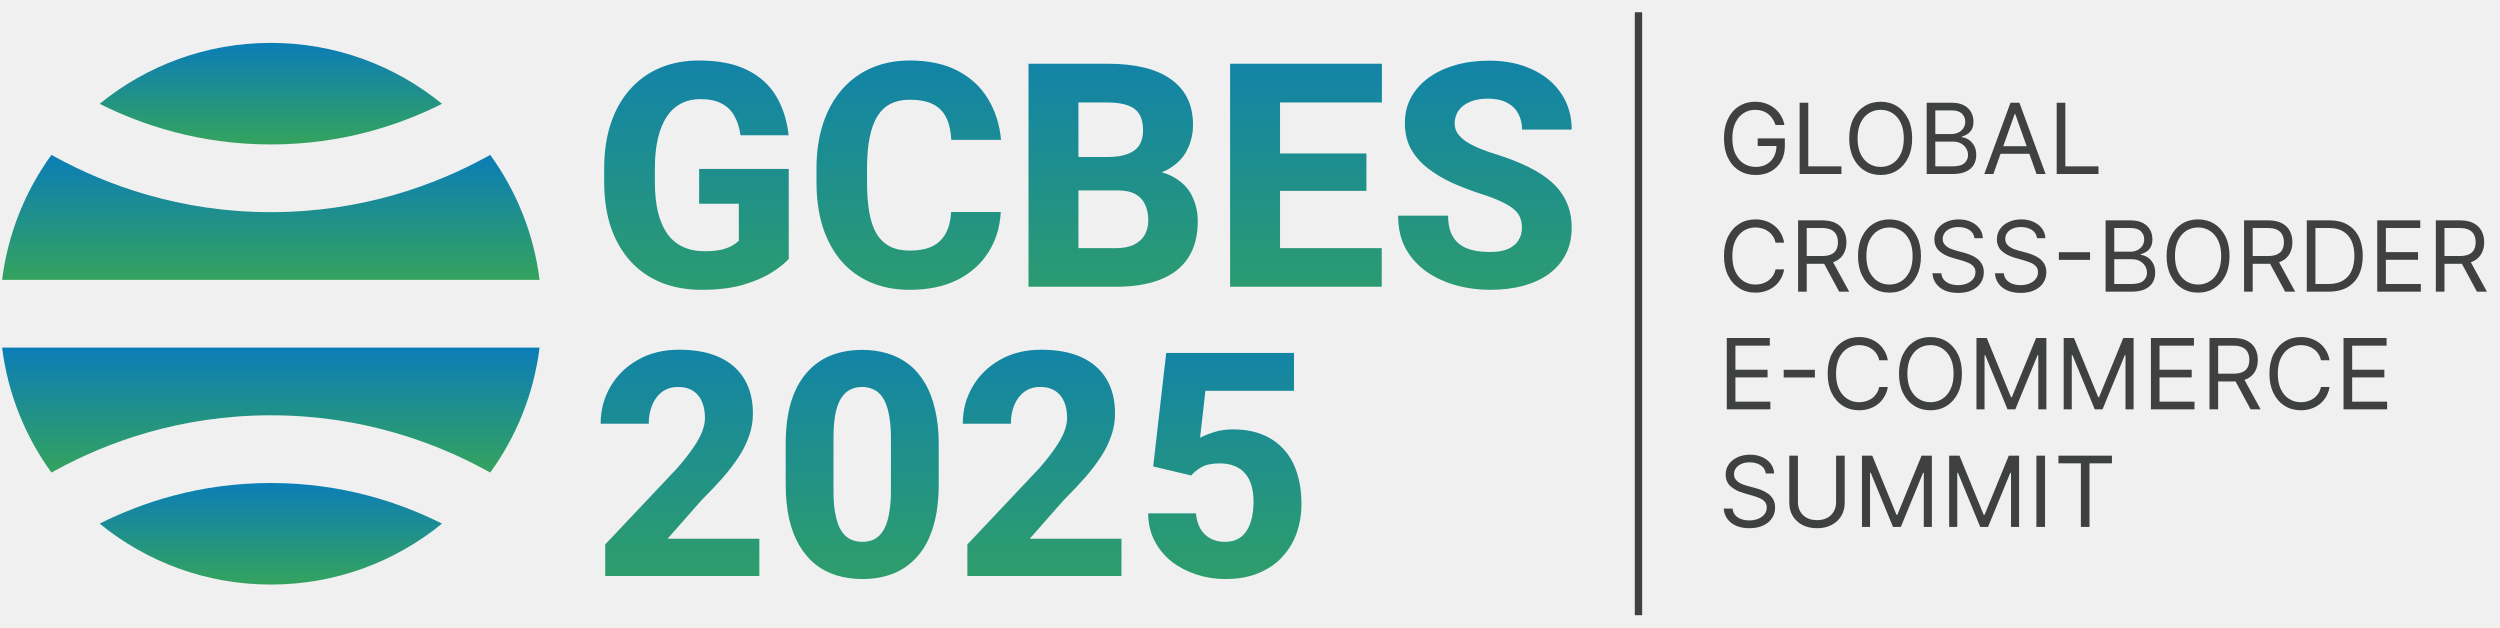
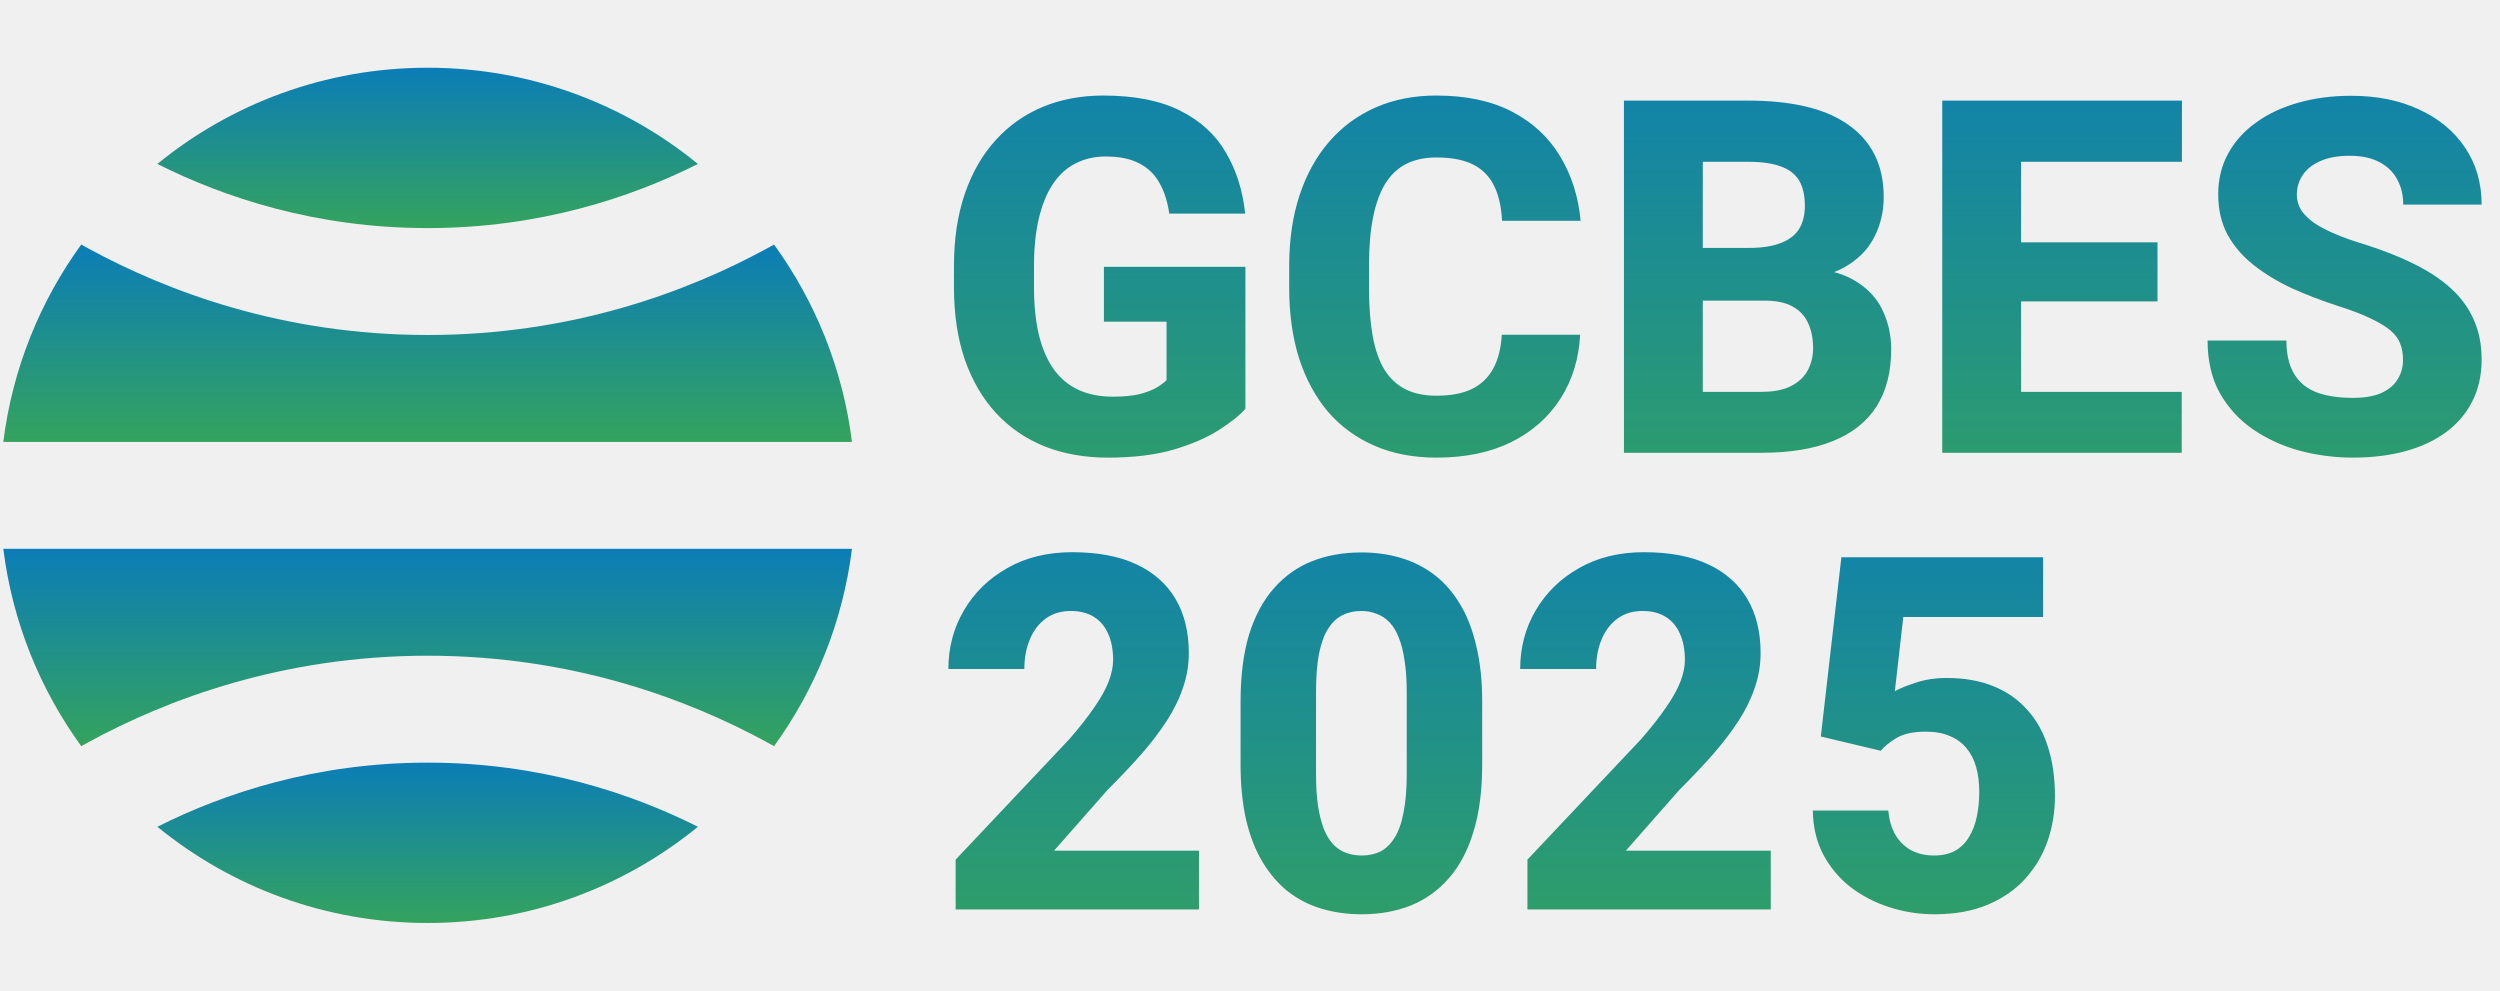
- <svg xmlns="http://www.w3.org/2000/svg" width="1020" height="256" viewBox="0 0 1020 256" fill="none">
-   <g clip-path="url(#clip0_5_45)">
-     <path d="M20.99 63.192C10.337 77.88 3.211 95.293 0.855 114.188H220.145C217.789 95.293 210.663 77.88 200.009 63.192C199.435 63.514 198.852 63.835 198.262 64.157C177.745 75.348 147.856 86.562 110.5 86.562C73.144 86.562 43.254 75.348 22.737 64.157C22.147 63.836 21.565 63.514 20.99 63.192Z" fill="url(#paint0_linear_5_45)" style="" />
-     <path d="M180.339 42.364C163.145 51.002 139.472 58.938 110.5 58.938C81.528 58.938 57.855 51.002 40.661 42.364C59.696 26.822 84.009 17.5 110.5 17.5C136.991 17.5 161.304 26.822 180.339 42.364Z" fill="url(#paint1_linear_5_45)" style="" />
-     <path d="M0.855 141.812C3.211 160.707 10.337 178.12 20.991 192.808C21.565 192.486 22.148 192.165 22.737 191.843C43.254 180.652 73.144 169.438 110.5 169.438C147.856 169.438 177.746 180.652 198.262 191.843C198.853 192.165 199.435 192.486 200.009 192.808C210.663 178.12 217.789 160.707 220.145 141.812H0.855Z" fill="url(#paint2_linear_5_45)" style="" />
-     <path d="M110.5 238.5C84.009 238.5 59.696 229.178 40.661 213.636C57.855 204.998 81.528 197.062 110.5 197.062C139.472 197.062 163.145 204.998 180.339 213.636C161.304 229.178 136.991 238.5 110.5 238.5Z" fill="url(#paint3_linear_5_45)" style="" />
+ <svg xmlns="http://www.w3.org/2000/svg" width="646" height="256" viewBox="0 0 646 256" fill="none">
+   <g clip-path="url(#clip0_35_2)">
+     <path d="M20.99 63.192C10.337 77.88 3.211 95.293 0.855 114.188H220.145C217.789 95.293 210.663 77.88 200.009 63.192C199.435 63.514 198.852 63.835 198.262 64.157C177.745 75.348 147.856 86.562 110.5 86.562C73.144 86.562 43.254 75.348 22.737 64.157C22.147 63.836 21.565 63.514 20.99 63.192Z" fill="url(#paint0_linear_35_2)" style="" />
+     <path d="M180.339 42.364C163.145 51.002 139.472 58.938 110.5 58.938C81.528 58.938 57.855 51.002 40.661 42.364C59.696 26.822 84.009 17.5 110.5 17.5C136.991 17.5 161.304 26.822 180.339 42.364Z" fill="url(#paint1_linear_35_2)" style="" />
+     <path d="M0.855 141.812C3.211 160.707 10.337 178.12 20.991 192.808C21.565 192.486 22.148 192.165 22.737 191.843C43.254 180.652 73.144 169.438 110.5 169.438C147.856 169.438 177.746 180.652 198.262 191.843C198.853 192.165 199.435 192.486 200.009 192.808C210.663 178.12 217.789 160.707 220.145 141.812H0.855Z" fill="url(#paint2_linear_35_2)" style="" />
+     <path d="M110.5 238.5C84.009 238.5 59.696 229.178 40.661 213.636C57.855 204.998 81.528 197.062 110.5 197.062C139.472 197.062 163.145 204.998 180.339 213.636C161.304 229.178 136.991 238.5 110.5 238.5Z" fill="url(#paint3_linear_35_2)" style="" />
  </g>
-   <path d="M321.812 68.938V105.625C320.312 107.333 318.021 109.167 314.938 111.125C311.896 113.083 308 114.771 303.25 116.188C298.5 117.562 292.833 118.25 286.25 118.25C280.292 118.25 274.875 117.292 270 115.375C265.125 113.417 260.938 110.562 257.438 106.812C253.938 103.021 251.229 98.396 249.312 92.938C247.438 87.479 246.5 81.229 246.5 74.188V68.812C246.5 61.771 247.438 55.521 249.312 50.062C251.188 44.604 253.833 40 257.25 36.25C260.667 32.458 264.729 29.583 269.438 27.625C274.146 25.667 279.354 24.688 285.062 24.688C293.188 24.688 299.833 26 305 28.625C310.167 31.208 314.083 34.792 316.75 39.375C319.458 43.958 321.125 49.229 321.75 55.188H302.125C301.708 52.146 300.875 49.521 299.625 47.312C298.417 45.104 296.688 43.417 294.438 42.25C292.188 41.042 289.271 40.438 285.688 40.438C282.812 40.438 280.208 41.042 277.875 42.25C275.583 43.417 273.646 45.188 272.062 47.562C270.479 49.938 269.271 52.896 268.438 56.438C267.604 59.938 267.188 64.021 267.188 68.688V74.188C267.188 78.854 267.604 82.958 268.438 86.5C269.312 90.042 270.583 93 272.25 95.375C273.917 97.708 276.021 99.479 278.562 100.688C281.146 101.896 284.146 102.5 287.562 102.5C290.229 102.5 292.479 102.292 294.312 101.875C296.146 101.417 297.646 100.854 298.812 100.188C299.979 99.479 300.854 98.833 301.438 98.25V83.125H285.25V68.938H321.812ZM388.062 86.5H408.312C407.979 92.75 406.271 98.271 403.188 103.062C400.146 107.812 395.917 111.542 390.5 114.25C385.083 116.917 378.646 118.25 371.188 118.25C365.229 118.25 359.896 117.229 355.188 115.188C350.479 113.146 346.479 110.229 343.188 106.438C339.938 102.604 337.438 98 335.688 92.625C333.979 87.208 333.125 81.104 333.125 74.312V68.75C333.125 61.958 334.021 55.854 335.812 50.438C337.604 45.021 340.167 40.396 343.5 36.562C346.833 32.729 350.833 29.792 355.5 27.75C360.167 25.708 365.375 24.688 371.125 24.688C378.875 24.688 385.417 26.083 390.75 28.875C396.083 31.667 400.208 35.5 403.125 40.375C406.083 45.25 407.854 50.812 408.438 57.062H388.125C387.958 53.521 387.292 50.542 386.125 48.125C384.958 45.667 383.167 43.812 380.75 42.562C378.333 41.312 375.125 40.688 371.125 40.688C368.208 40.688 365.646 41.229 363.438 42.312C361.271 43.396 359.458 45.083 358 47.375C356.583 49.667 355.521 52.583 354.812 56.125C354.104 59.625 353.75 63.792 353.75 68.625V74.312C353.75 79.104 354.062 83.25 354.688 86.75C355.312 90.25 356.312 93.146 357.688 95.438C359.104 97.729 360.917 99.438 363.125 100.562C365.333 101.688 368.021 102.25 371.188 102.25C374.812 102.25 377.833 101.688 380.25 100.562C382.667 99.396 384.521 97.646 385.812 95.312C387.104 92.979 387.854 90.042 388.062 86.5ZM456 77.688H432.625L432.5 64.062H451.812C455.229 64.062 458 63.646 460.125 62.812C462.292 61.979 463.875 60.771 464.875 59.188C465.875 57.562 466.375 55.562 466.375 53.188C466.375 50.479 465.875 48.292 464.875 46.625C463.875 44.958 462.292 43.75 460.125 43C458 42.208 455.25 41.812 451.875 41.812H440V117H419.625V26H451.875C457.333 26 462.208 26.5 466.5 27.5C470.792 28.5 474.438 30.042 477.438 32.125C480.479 34.208 482.792 36.812 484.375 39.938C485.958 43.062 486.75 46.75 486.75 51C486.75 54.708 485.917 58.167 484.25 61.375C482.625 64.583 480 67.188 476.375 69.188C472.75 71.188 467.896 72.271 461.812 72.438L456 77.688ZM455.188 117H427.438L434.812 101.25H455.188C458.312 101.25 460.854 100.75 462.812 99.75C464.771 98.75 466.208 97.396 467.125 95.688C468.042 93.979 468.5 92.062 468.5 89.938C468.5 87.438 468.062 85.271 467.188 83.438C466.354 81.604 465.021 80.188 463.188 79.188C461.396 78.188 459 77.688 456 77.688H437.75L437.875 64.062H460.188L464.938 69.438C470.729 69.312 475.354 70.25 478.812 72.25C482.312 74.208 484.833 76.792 486.375 80C487.917 83.208 488.688 86.604 488.688 90.188C488.688 96.104 487.417 101.062 484.875 105.062C482.333 109.021 478.562 112 473.562 114C468.604 116 462.479 117 455.188 117ZM563.75 101.25V117H515.312V101.25H563.75ZM522.25 26V117H501.875V26H522.25ZM557.5 62.625V77.875H515.312V62.625H557.5ZM563.812 26V41.812H515.312V26H563.812ZM620.938 93C620.938 91.458 620.708 90.083 620.25 88.875C619.792 87.625 618.958 86.479 617.75 85.438C616.542 84.396 614.833 83.354 612.625 82.312C610.417 81.229 607.521 80.125 603.938 79C599.854 77.667 595.958 76.167 592.25 74.5C588.583 72.792 585.312 70.812 582.438 68.562C579.562 66.312 577.292 63.688 575.625 60.688C574 57.688 573.188 54.188 573.188 50.188C573.188 46.312 574.042 42.812 575.75 39.688C577.458 36.562 579.854 33.896 582.938 31.688C586.021 29.438 589.646 27.729 593.812 26.562C597.979 25.354 602.562 24.75 607.562 24.75C614.229 24.75 620.083 25.938 625.125 28.312C630.208 30.646 634.167 33.938 637 38.188C639.833 42.396 641.25 47.292 641.25 52.875H621C621 50.417 620.479 48.25 619.438 46.375C618.438 44.458 616.896 42.958 614.812 41.875C612.771 40.792 610.208 40.25 607.125 40.25C604.125 40.25 601.604 40.708 599.562 41.625C597.562 42.5 596.042 43.708 595 45.25C594 46.792 593.5 48.479 593.5 50.312C593.5 51.771 593.875 53.104 594.625 54.312C595.417 55.479 596.542 56.583 598 57.625C599.5 58.625 601.333 59.583 603.5 60.5C605.667 61.417 608.146 62.292 610.938 63.125C615.812 64.667 620.125 66.375 623.875 68.25C627.667 70.125 630.854 72.25 633.438 74.625C636.021 77 637.958 79.688 639.25 82.688C640.583 85.688 641.25 89.083 641.25 92.875C641.25 96.917 640.458 100.5 638.875 103.625C637.333 106.75 635.083 109.417 632.125 111.625C629.208 113.792 625.708 115.438 621.625 116.562C617.542 117.688 612.979 118.25 607.938 118.25C603.354 118.25 598.833 117.667 594.375 116.5C589.917 115.292 585.875 113.458 582.25 111C578.667 108.542 575.792 105.417 573.625 101.625C571.5 97.792 570.438 93.25 570.438 88H590.812C590.812 90.75 591.208 93.083 592 95C592.792 96.875 593.917 98.396 595.375 99.562C596.875 100.729 598.688 101.562 600.812 102.062C602.938 102.562 605.312 102.812 607.938 102.812C610.979 102.812 613.438 102.396 615.312 101.562C617.229 100.688 618.646 99.5 619.562 98C620.479 96.5 620.938 94.833 620.938 93Z" fill="url(#paint4_linear_5_45)" style="" />
-   <path d="M309.812 219.812V235H246.938V222.125L276.312 191C279.062 187.833 281.25 185.042 282.875 182.625C284.542 180.208 285.75 178.021 286.5 176.062C287.25 174.062 287.625 172.229 287.625 170.562C287.625 167.854 287.188 165.562 286.312 163.688C285.479 161.812 284.25 160.375 282.625 159.375C281 158.375 279.021 157.875 276.688 157.875C274.188 157.875 272.042 158.521 270.25 159.812C268.458 161.104 267.083 162.896 266.125 165.188C265.167 167.438 264.688 170 264.688 172.875H245.062C245.062 167.333 246.396 162.292 249.062 157.75C251.729 153.167 255.458 149.521 260.25 146.812C265.042 144.062 270.646 142.688 277.062 142.688C283.646 142.688 289.167 143.729 293.625 145.812C298.083 147.896 301.458 150.875 303.75 154.75C306.042 158.625 307.188 163.292 307.188 168.75C307.188 171.833 306.688 174.812 305.688 177.688C304.729 180.562 303.333 183.417 301.5 186.25C299.667 189.083 297.458 191.979 294.875 194.938C292.292 197.854 289.375 200.938 286.125 204.188L272.375 219.812H309.812ZM383 181.375V197.562C383 204.229 382.25 210 380.75 214.875C379.292 219.75 377.167 223.771 374.375 226.938C371.625 230.104 368.333 232.458 364.5 234C360.708 235.5 356.5 236.25 351.875 236.25C348.167 236.25 344.708 235.771 341.5 234.812C338.292 233.854 335.396 232.375 332.812 230.375C330.271 228.333 328.083 225.792 326.25 222.75C324.417 219.708 323 216.083 322 211.875C321.042 207.667 320.562 202.896 320.562 197.562V181.375C320.562 174.625 321.292 168.833 322.75 164C324.25 159.167 326.396 155.167 329.188 152C331.979 148.833 335.271 146.5 339.062 145C342.896 143.5 347.125 142.75 351.75 142.75C355.458 142.75 358.896 143.229 362.062 144.188C365.271 145.146 368.167 146.625 370.75 148.625C373.333 150.625 375.521 153.146 377.312 156.188C379.146 159.229 380.542 162.854 381.5 167.062C382.5 171.229 383 176 383 181.375ZM363.5 200V178.812C363.5 175.688 363.312 172.979 362.938 170.688C362.604 168.354 362.104 166.375 361.438 164.75C360.812 163.125 360.021 161.812 359.062 160.812C358.104 159.812 357 159.083 355.75 158.625C354.542 158.125 353.208 157.875 351.75 157.875C349.917 157.875 348.271 158.25 346.812 159C345.354 159.75 344.125 160.938 343.125 162.562C342.125 164.146 341.354 166.292 340.812 169C340.312 171.667 340.062 174.938 340.062 178.812V200C340.062 203.125 340.229 205.854 340.562 208.188C340.938 210.521 341.438 212.521 342.062 214.188C342.729 215.812 343.542 217.146 344.5 218.188C345.458 219.188 346.562 219.917 347.812 220.375C349.062 220.833 350.417 221.062 351.875 221.062C353.708 221.062 355.333 220.708 356.75 220C358.167 219.25 359.375 218.062 360.375 216.438C361.417 214.771 362.188 212.583 362.688 209.875C363.229 207.167 363.5 203.875 363.5 200ZM457.562 219.812V235H394.688V222.125L424.062 191C426.812 187.833 429 185.042 430.625 182.625C432.292 180.208 433.5 178.021 434.25 176.062C435 174.062 435.375 172.229 435.375 170.562C435.375 167.854 434.938 165.562 434.062 163.688C433.229 161.812 432 160.375 430.375 159.375C428.75 158.375 426.771 157.875 424.438 157.875C421.938 157.875 419.792 158.521 418 159.812C416.208 161.104 414.833 162.896 413.875 165.188C412.917 167.438 412.438 170 412.438 172.875H392.812C392.812 167.333 394.146 162.292 396.812 157.75C399.479 153.167 403.208 149.521 408 146.812C412.792 144.062 418.396 142.688 424.812 142.688C431.396 142.688 436.917 143.729 441.375 145.812C445.833 147.896 449.208 150.875 451.5 154.75C453.792 158.625 454.938 163.292 454.938 168.75C454.938 171.833 454.438 174.812 453.438 177.688C452.479 180.562 451.083 183.417 449.25 186.25C447.417 189.083 445.208 191.979 442.625 194.938C440.042 197.854 437.125 200.938 433.875 204.188L420.125 219.812H457.562ZM486 194L470.5 190.312L475.812 144H527.938V159.438H491.812L489.625 178.625C490.75 177.958 492.521 177.229 494.938 176.438C497.354 175.604 500.062 175.188 503.062 175.188C507.521 175.188 511.479 175.875 514.938 177.25C518.396 178.625 521.312 180.625 523.688 183.25C526.104 185.833 527.917 189.021 529.125 192.812C530.375 196.604 531 200.917 531 205.75C531 209.75 530.375 213.583 529.125 217.25C527.875 220.875 525.958 224.125 523.375 227C520.833 229.833 517.604 232.083 513.688 233.75C509.771 235.417 505.167 236.25 499.875 236.25C495.875 236.25 492 235.646 488.25 234.438C484.5 233.229 481.125 231.479 478.125 229.188C475.167 226.854 472.812 224.021 471.062 220.688C469.354 217.354 468.479 213.604 468.438 209.438H487.938C488.146 211.854 488.75 213.938 489.75 215.688C490.75 217.396 492.104 218.729 493.812 219.688C495.521 220.604 497.5 221.062 499.75 221.062C501.917 221.062 503.75 220.646 505.25 219.812C506.75 218.938 507.938 217.75 508.812 216.25C509.729 214.75 510.396 213 510.812 211C511.229 209 511.438 206.854 511.438 204.562C511.438 202.188 511.167 200.062 510.625 198.188C510.083 196.271 509.25 194.646 508.125 193.312C507 191.938 505.562 190.896 503.812 190.188C502.104 189.438 500.042 189.062 497.625 189.062C494.458 189.062 491.979 189.583 490.188 190.625C488.396 191.667 487 192.792 486 194Z" fill="url(#paint5_linear_5_45)" style="" />
-   <path d="M724.409 51C724.097 50.044 723.685 49.187 723.173 48.429C722.671 47.662 722.07 47.008 721.369 46.469C720.678 45.929 719.892 45.517 719.011 45.233C718.131 44.949 717.165 44.807 716.114 44.807C714.39 44.807 712.823 45.252 711.412 46.142C710.001 47.032 708.879 48.344 708.045 50.077C707.212 51.81 706.795 53.936 706.795 56.455C706.795 58.974 707.217 61.099 708.06 62.832C708.902 64.565 710.044 65.877 711.483 66.767C712.922 67.657 714.542 68.102 716.341 68.102C718.008 68.102 719.475 67.747 720.744 67.037C722.023 66.317 723.017 65.304 723.727 63.997C724.447 62.681 724.807 61.133 724.807 59.352L725.886 59.58H717.136V56.455H728.216V59.58C728.216 61.975 727.705 64.059 726.682 65.829C725.669 67.6 724.267 68.974 722.477 69.949C720.697 70.915 718.652 71.398 716.341 71.398C713.765 71.398 711.502 70.792 709.551 69.579C707.61 68.367 706.095 66.644 705.006 64.409C703.926 62.174 703.386 59.523 703.386 56.455C703.386 54.153 703.694 52.084 704.31 50.247C704.935 48.401 705.815 46.829 706.952 45.531C708.088 44.234 709.433 43.24 710.986 42.548C712.539 41.857 714.248 41.511 716.114 41.511C717.648 41.511 719.078 41.743 720.403 42.207C721.739 42.662 722.927 43.311 723.969 44.153C725.02 44.987 725.896 45.986 726.597 47.151C727.297 48.306 727.78 49.589 728.045 51H724.409ZM734.249 71V41.909H737.772V67.875H751.295V71H734.249ZM780.162 56.455C780.162 59.523 779.608 62.174 778.5 64.409C777.392 66.644 775.872 68.367 773.94 69.579C772.009 70.792 769.802 71.398 767.321 71.398C764.84 71.398 762.634 70.792 760.702 69.579C758.77 68.367 757.25 66.644 756.142 64.409C755.034 62.174 754.48 59.523 754.48 56.455C754.48 53.386 755.034 50.735 756.142 48.5C757.25 46.265 758.77 44.542 760.702 43.33C762.634 42.117 764.84 41.511 767.321 41.511C769.802 41.511 772.009 42.117 773.94 43.33C775.872 44.542 777.392 46.265 778.5 48.5C779.608 50.735 780.162 53.386 780.162 56.455ZM776.753 56.455C776.753 53.936 776.331 51.81 775.489 50.077C774.655 48.344 773.524 47.032 772.094 46.142C770.673 45.252 769.082 44.807 767.321 44.807C765.56 44.807 763.964 45.252 762.534 46.142C761.114 47.032 759.982 48.344 759.139 50.077C758.306 51.81 757.889 53.936 757.889 56.455C757.889 58.974 758.306 61.099 759.139 62.832C759.982 64.565 761.114 65.877 762.534 66.767C763.964 67.657 765.56 68.102 767.321 68.102C769.082 68.102 770.673 67.657 772.094 66.767C773.524 65.877 774.655 64.565 775.489 62.832C776.331 61.099 776.753 58.974 776.753 56.455ZM786.085 71V41.909H796.256C798.282 41.909 799.954 42.26 801.27 42.96C802.586 43.651 803.566 44.584 804.21 45.758C804.854 46.923 805.176 48.216 805.176 49.636C805.176 50.886 804.954 51.919 804.509 52.733C804.073 53.547 803.495 54.191 802.776 54.665C802.065 55.138 801.294 55.489 800.46 55.716V56C801.35 56.057 802.245 56.369 803.145 56.938C804.045 57.506 804.797 58.32 805.403 59.381C806.009 60.441 806.312 61.739 806.312 63.273C806.312 64.731 805.981 66.043 805.318 67.207C804.655 68.372 803.609 69.296 802.179 69.977C800.749 70.659 798.888 71 796.597 71H786.085ZM789.608 67.875H796.597C798.898 67.875 800.531 67.43 801.497 66.54C802.473 65.64 802.96 64.551 802.96 63.273C802.96 62.288 802.709 61.379 802.207 60.545C801.705 59.703 800.991 59.03 800.062 58.528C799.134 58.017 798.036 57.761 796.767 57.761H789.608V67.875ZM789.608 54.693H796.142C797.203 54.693 798.159 54.485 799.011 54.068C799.873 53.651 800.555 53.064 801.057 52.307C801.568 51.549 801.824 50.659 801.824 49.636C801.824 48.358 801.379 47.274 800.489 46.383C799.598 45.484 798.188 45.034 796.256 45.034H789.608V54.693ZM813.294 71H809.601L820.283 41.909H823.919L834.601 71H830.908L822.214 46.511H821.987L813.294 71ZM814.658 59.636H829.544V62.761H814.658V59.636ZM839.132 71V41.909H842.655V67.875H856.178V71H839.132ZM727.932 99H724.409C724.201 97.987 723.836 97.097 723.315 96.329C722.804 95.562 722.179 94.919 721.44 94.398C720.711 93.867 719.902 93.47 719.011 93.204C718.121 92.939 717.193 92.807 716.227 92.807C714.466 92.807 712.87 93.252 711.44 94.142C710.02 95.032 708.888 96.344 708.045 98.077C707.212 99.81 706.795 101.936 706.795 104.455C706.795 106.973 707.212 109.099 708.045 110.832C708.888 112.565 710.02 113.877 711.44 114.767C712.87 115.657 714.466 116.102 716.227 116.102C717.193 116.102 718.121 115.97 719.011 115.705C719.902 115.439 720.711 115.046 721.44 114.526C722.179 113.995 722.804 113.347 723.315 112.58C723.836 111.803 724.201 110.913 724.409 109.909H727.932C727.667 111.396 727.184 112.726 726.483 113.901C725.782 115.075 724.911 116.074 723.869 116.898C722.828 117.712 721.658 118.332 720.361 118.759C719.073 119.185 717.695 119.398 716.227 119.398C713.746 119.398 711.54 118.792 709.608 117.58C707.676 116.367 706.156 114.644 705.048 112.409C703.94 110.174 703.386 107.523 703.386 104.455C703.386 101.386 703.94 98.735 705.048 96.5C706.156 94.265 707.676 92.542 709.608 91.329C711.54 90.117 713.746 89.511 716.227 89.511C717.695 89.511 719.073 89.724 720.361 90.151C721.658 90.577 722.828 91.202 723.869 92.026C724.911 92.84 725.782 93.834 726.483 95.008C727.184 96.173 727.667 97.504 727.932 99ZM733.624 119V89.909H743.454C745.727 89.909 747.592 90.297 749.05 91.074C750.509 91.841 751.588 92.897 752.289 94.242C752.99 95.586 753.34 97.115 753.34 98.829C753.34 100.544 752.99 102.063 752.289 103.389C751.588 104.715 750.513 105.757 749.065 106.514C747.616 107.262 745.764 107.636 743.511 107.636H735.556V104.455H743.397C744.95 104.455 746.2 104.227 747.147 103.773C748.103 103.318 748.795 102.674 749.221 101.841C749.656 100.998 749.874 99.994 749.874 98.829C749.874 97.665 749.656 96.647 749.221 95.776C748.785 94.904 748.089 94.232 747.133 93.758C746.176 93.276 744.912 93.034 743.34 93.034H737.147V119H733.624ZM747.317 105.932L754.477 119H750.386L743.34 105.932H747.317ZM783.756 104.455C783.756 107.523 783.202 110.174 782.094 112.409C780.986 114.644 779.466 116.367 777.534 117.58C775.602 118.792 773.396 119.398 770.915 119.398C768.434 119.398 766.227 118.792 764.295 117.58C762.364 116.367 760.844 114.644 759.736 112.409C758.628 110.174 758.074 107.523 758.074 104.455C758.074 101.386 758.628 98.735 759.736 96.5C760.844 94.265 762.364 92.542 764.295 91.329C766.227 90.117 768.434 89.511 770.915 89.511C773.396 89.511 775.602 90.117 777.534 91.329C779.466 92.542 780.986 94.265 782.094 96.5C783.202 98.735 783.756 101.386 783.756 104.455ZM780.347 104.455C780.347 101.936 779.925 99.81 779.082 98.077C778.249 96.344 777.117 95.032 775.688 94.142C774.267 93.252 772.676 92.807 770.915 92.807C769.153 92.807 767.558 93.252 766.128 94.142C764.707 95.032 763.576 96.344 762.733 98.077C761.9 99.81 761.483 101.936 761.483 104.455C761.483 106.973 761.9 109.099 762.733 110.832C763.576 112.565 764.707 113.877 766.128 114.767C767.558 115.657 769.153 116.102 770.915 116.102C772.676 116.102 774.267 115.657 775.688 114.767C777.117 113.877 778.249 112.565 779.082 110.832C779.925 109.099 780.347 106.973 780.347 104.455ZM805.588 97.182C805.418 95.742 804.726 94.625 803.514 93.829C802.302 93.034 800.815 92.636 799.054 92.636C797.766 92.636 796.639 92.845 795.673 93.261C794.717 93.678 793.969 94.251 793.429 94.98C792.899 95.709 792.634 96.538 792.634 97.466C792.634 98.242 792.818 98.91 793.188 99.469C793.566 100.018 794.049 100.477 794.636 100.847C795.223 101.206 795.839 101.505 796.483 101.741C797.127 101.969 797.719 102.153 798.259 102.295L801.213 103.091C801.971 103.29 802.813 103.564 803.741 103.915C804.679 104.265 805.574 104.743 806.426 105.349C807.288 105.946 807.998 106.713 808.557 107.651C809.116 108.588 809.395 109.739 809.395 111.102C809.395 112.674 808.983 114.095 808.159 115.364C807.345 116.633 806.152 117.641 804.58 118.389C803.017 119.137 801.118 119.511 798.884 119.511C796.8 119.511 794.996 119.175 793.472 118.503C791.956 117.83 790.763 116.893 789.892 115.69C789.03 114.488 788.543 113.091 788.429 111.5H792.065C792.16 112.598 792.529 113.508 793.173 114.227C793.827 114.937 794.651 115.468 795.645 115.818C796.649 116.159 797.728 116.33 798.884 116.33C800.228 116.33 801.436 116.112 802.506 115.676C803.576 115.231 804.423 114.616 805.048 113.83C805.673 113.034 805.986 112.106 805.986 111.045C805.986 110.08 805.716 109.294 805.176 108.688C804.636 108.081 803.926 107.589 803.045 107.21C802.165 106.831 801.213 106.5 800.19 106.216L796.611 105.193C794.338 104.54 792.539 103.607 791.213 102.395C789.887 101.183 789.224 99.597 789.224 97.636C789.224 96.008 789.665 94.587 790.545 93.375C791.436 92.153 792.629 91.206 794.125 90.534C795.631 89.852 797.312 89.511 799.168 89.511C801.043 89.511 802.709 89.847 804.168 90.52C805.626 91.183 806.781 92.092 807.634 93.247C808.495 94.403 808.95 95.714 808.997 97.182H805.588ZM831.096 97.182C830.925 95.742 830.234 94.625 829.022 93.829C827.81 93.034 826.323 92.636 824.562 92.636C823.274 92.636 822.147 92.845 821.181 93.261C820.225 93.678 819.477 94.251 818.937 94.98C818.406 95.709 818.141 96.538 818.141 97.466C818.141 98.242 818.326 98.91 818.695 99.469C819.074 100.018 819.557 100.477 820.144 100.847C820.731 101.206 821.347 101.505 821.991 101.741C822.635 101.969 823.227 102.153 823.766 102.295L826.721 103.091C827.478 103.29 828.321 103.564 829.249 103.915C830.187 104.265 831.082 104.743 831.934 105.349C832.796 105.946 833.506 106.713 834.065 107.651C834.623 108.588 834.903 109.739 834.903 111.102C834.903 112.674 834.491 114.095 833.667 115.364C832.853 116.633 831.659 117.641 830.087 118.389C828.525 119.137 826.626 119.511 824.391 119.511C822.308 119.511 820.504 119.175 818.979 118.503C817.464 117.83 816.271 116.893 815.4 115.69C814.538 114.488 814.05 113.091 813.937 111.5H817.573C817.668 112.598 818.037 113.508 818.681 114.227C819.335 114.937 820.158 115.468 821.153 115.818C822.156 116.159 823.236 116.33 824.391 116.33C825.736 116.33 826.943 116.112 828.013 115.676C829.084 115.231 829.931 114.616 830.556 113.83C831.181 113.034 831.494 112.106 831.494 111.045C831.494 110.08 831.224 109.294 830.684 108.688C830.144 108.081 829.434 107.589 828.553 107.21C827.673 106.831 826.721 106.5 825.698 106.216L822.119 105.193C819.846 104.54 818.047 103.607 816.721 102.395C815.395 101.183 814.732 99.597 814.732 97.636C814.732 96.008 815.173 94.587 816.053 93.375C816.943 92.153 818.137 91.206 819.633 90.534C821.138 89.852 822.819 89.511 824.675 89.511C826.55 89.511 828.217 89.847 829.675 90.52C831.134 91.183 832.289 92.092 833.141 93.247C834.003 94.403 834.458 95.714 834.505 97.182H831.096ZM852.74 102.892V106.017H840.013V102.892H852.74ZM859.093 119V89.909H869.263C871.29 89.909 872.961 90.26 874.278 90.96C875.594 91.651 876.574 92.584 877.218 93.758C877.862 94.923 878.184 96.216 878.184 97.636C878.184 98.886 877.961 99.919 877.516 100.733C877.081 101.547 876.503 102.191 875.783 102.665C875.073 103.138 874.301 103.489 873.468 103.716V104C874.358 104.057 875.253 104.369 876.153 104.938C877.052 105.506 877.805 106.32 878.411 107.381C879.017 108.441 879.32 109.739 879.32 111.273C879.32 112.731 878.989 114.043 878.326 115.207C877.663 116.372 876.617 117.295 875.187 117.977C873.757 118.659 871.896 119 869.604 119H859.093ZM862.616 115.875H869.604C871.906 115.875 873.539 115.43 874.505 114.54C875.48 113.64 875.968 112.551 875.968 111.273C875.968 110.288 875.717 109.379 875.215 108.545C874.713 107.703 873.998 107.03 873.07 106.528C872.142 106.017 871.044 105.761 869.775 105.761H862.616V115.875ZM862.616 102.693H869.15C870.21 102.693 871.167 102.485 872.019 102.068C872.881 101.652 873.563 101.064 874.065 100.307C874.576 99.549 874.832 98.659 874.832 97.636C874.832 96.358 874.387 95.274 873.496 94.383C872.606 93.484 871.195 93.034 869.263 93.034H862.616V102.693ZM909.654 104.455C909.654 107.523 909.1 110.174 907.992 112.409C906.884 114.644 905.364 116.367 903.433 117.58C901.501 118.792 899.294 119.398 896.813 119.398C894.332 119.398 892.126 118.792 890.194 117.58C888.262 116.367 886.742 114.644 885.634 112.409C884.526 110.174 883.972 107.523 883.972 104.455C883.972 101.386 884.526 98.735 885.634 96.5C886.742 94.265 888.262 92.542 890.194 91.329C892.126 90.117 894.332 89.511 896.813 89.511C899.294 89.511 901.501 90.117 903.433 91.329C905.364 92.542 906.884 94.265 907.992 96.5C909.1 98.735 909.654 101.386 909.654 104.455ZM906.245 104.455C906.245 101.936 905.824 99.81 904.981 98.077C904.147 96.344 903.016 95.032 901.586 94.142C900.165 93.252 898.575 92.807 896.813 92.807C895.052 92.807 893.456 93.252 892.026 94.142C890.606 95.032 889.474 96.344 888.631 98.077C887.798 99.81 887.381 101.936 887.381 104.455C887.381 106.973 887.798 109.099 888.631 110.832C889.474 112.565 890.606 113.877 892.026 114.767C893.456 115.657 895.052 116.102 896.813 116.102C898.575 116.102 900.165 115.657 901.586 114.767C903.016 113.877 904.147 112.565 904.981 110.832C905.824 109.099 906.245 106.973 906.245 104.455ZM915.577 119V89.909H925.407C927.68 89.909 929.545 90.297 931.004 91.074C932.462 91.841 933.541 92.897 934.242 94.242C934.943 95.586 935.293 97.115 935.293 98.829C935.293 100.544 934.943 102.063 934.242 103.389C933.541 104.715 932.467 105.757 931.018 106.514C929.569 107.262 927.718 107.636 925.464 107.636H917.509V104.455H925.35C926.903 104.455 928.153 104.227 929.1 103.773C930.057 103.318 930.748 102.674 931.174 101.841C931.61 100.998 931.827 99.994 931.827 98.829C931.827 97.665 931.61 96.647 931.174 95.776C930.738 94.904 930.042 94.232 929.086 93.758C928.129 93.276 926.865 93.034 925.293 93.034H919.1V119H915.577ZM929.271 105.932L936.43 119H932.339L925.293 105.932H929.271ZM950.141 119H941.163V89.909H950.538C953.36 89.909 955.775 90.492 957.783 91.656C959.79 92.812 961.329 94.474 962.399 96.642C963.469 98.801 964.004 101.386 964.004 104.398C964.004 107.428 963.464 110.037 962.385 112.224C961.305 114.402 959.733 116.079 957.669 117.253C955.605 118.418 953.095 119 950.141 119ZM944.686 115.875H949.913C952.319 115.875 954.312 115.411 955.893 114.483C957.475 113.555 958.654 112.234 959.43 110.52C960.207 108.806 960.595 106.765 960.595 104.398C960.595 102.049 960.212 100.027 959.445 98.332C958.678 96.628 957.532 95.321 956.007 94.412C954.482 93.493 952.584 93.034 950.311 93.034H944.686V115.875ZM969.913 119V89.909H987.47V93.034H973.436V102.864H986.561V105.989H973.436V115.875H987.697V119H969.913ZM993.82 119V89.909H1003.65C1005.92 89.909 1007.79 90.297 1009.25 91.074C1010.7 91.841 1011.78 92.897 1012.48 94.242C1013.19 95.586 1013.54 97.115 1013.54 98.829C1013.54 100.544 1013.19 102.063 1012.48 103.389C1011.78 104.715 1010.71 105.757 1009.26 106.514C1007.81 107.262 1005.96 107.636 1003.71 107.636H995.751V104.455H1003.59C1005.15 104.455 1006.4 104.227 1007.34 103.773C1008.3 103.318 1008.99 102.674 1009.42 101.841C1009.85 100.998 1010.07 99.994 1010.07 98.829C1010.07 97.665 1009.85 96.647 1009.42 95.776C1008.98 94.904 1008.28 94.232 1007.33 93.758C1006.37 93.276 1005.11 93.034 1003.54 93.034H997.342V119H993.82ZM1007.51 105.932L1014.67 119H1010.58L1003.54 105.932H1007.51ZM704.523 167V137.909H722.08V141.034H708.045V150.864H721.17V153.989H708.045V163.875H722.307V167H704.523ZM740.474 150.892V154.017H727.747V150.892H740.474ZM770.237 147H766.714C766.505 145.987 766.141 145.097 765.62 144.33C765.109 143.562 764.484 142.919 763.745 142.398C763.016 141.867 762.206 141.47 761.316 141.205C760.426 140.939 759.498 140.807 758.532 140.807C756.771 140.807 755.175 141.252 753.745 142.142C752.325 143.032 751.193 144.344 750.35 146.077C749.517 147.81 749.1 149.936 749.1 152.455C749.1 154.973 749.517 157.099 750.35 158.832C751.193 160.565 752.325 161.877 753.745 162.767C755.175 163.657 756.771 164.102 758.532 164.102C759.498 164.102 760.426 163.97 761.316 163.705C762.206 163.439 763.016 163.046 763.745 162.526C764.484 161.995 765.109 161.347 765.62 160.58C766.141 159.803 766.505 158.913 766.714 157.909H770.237C769.971 159.396 769.488 160.726 768.788 161.901C768.087 163.075 767.216 164.074 766.174 164.898C765.132 165.712 763.963 166.332 762.665 166.759C761.378 167.185 760 167.398 758.532 167.398C756.051 167.398 753.844 166.792 751.913 165.58C749.981 164.367 748.461 162.644 747.353 160.409C746.245 158.174 745.691 155.523 745.691 152.455C745.691 149.386 746.245 146.735 747.353 144.5C748.461 142.265 749.981 140.542 751.913 139.33C753.844 138.117 756.051 137.511 758.532 137.511C760 137.511 761.378 137.724 762.665 138.151C763.963 138.577 765.132 139.202 766.174 140.026C767.216 140.84 768.087 141.834 768.788 143.009C769.488 144.173 769.971 145.504 770.237 147ZM800.474 152.455C800.474 155.523 799.92 158.174 798.812 160.409C797.705 162.644 796.185 164.367 794.253 165.58C792.321 166.792 790.115 167.398 787.634 167.398C785.152 167.398 782.946 166.792 781.014 165.58C779.082 164.367 777.563 162.644 776.455 160.409C775.347 158.174 774.793 155.523 774.793 152.455C774.793 149.386 775.347 146.735 776.455 144.5C777.563 142.265 779.082 140.542 781.014 139.33C782.946 138.117 785.152 137.511 787.634 137.511C790.115 137.511 792.321 138.117 794.253 139.33C796.185 140.542 797.705 142.265 798.812 144.5C799.92 146.735 800.474 149.386 800.474 152.455ZM797.065 152.455C797.065 149.936 796.644 147.81 795.801 146.077C794.968 144.344 793.836 143.032 792.406 142.142C790.986 141.252 789.395 140.807 787.634 140.807C785.872 140.807 784.277 141.252 782.847 142.142C781.426 143.032 780.295 144.344 779.452 146.077C778.618 147.81 778.202 149.936 778.202 152.455C778.202 154.973 778.618 157.099 779.452 158.832C780.295 160.565 781.426 161.877 782.847 162.767C784.277 163.657 785.872 164.102 787.634 164.102C789.395 164.102 790.986 163.657 792.406 162.767C793.836 161.877 794.968 160.565 795.801 158.832C796.644 157.099 797.065 154.973 797.065 152.455ZM806.398 137.909H810.602L820.489 162.057H820.83L830.716 137.909H834.92V167H831.625V144.898H831.341L822.25 167H819.068L809.977 144.898H809.693V167H806.398V137.909ZM841.984 137.909H846.188L856.075 162.057H856.415L866.302 137.909H870.506V167H867.211V144.898H866.927L857.836 167H854.654L845.563 144.898H845.279V167H841.984V137.909ZM877.57 167V137.909H895.126V141.034H881.092V150.864H894.217V153.989H881.092V163.875H895.354V167H877.57ZM901.476 167V137.909H911.305C913.578 137.909 915.444 138.297 916.902 139.074C918.36 139.841 919.44 140.897 920.141 142.241C920.841 143.586 921.192 145.116 921.192 146.83C921.192 148.544 920.841 150.063 920.141 151.389C919.44 152.715 918.365 153.757 916.916 154.514C915.467 155.262 913.616 155.636 911.362 155.636H903.408V152.455H911.249C912.802 152.455 914.052 152.227 914.999 151.773C915.955 151.318 916.646 150.674 917.072 149.841C917.508 148.998 917.726 147.994 917.726 146.83C917.726 145.665 917.508 144.647 917.072 143.776C916.637 142.904 915.941 142.232 914.984 141.759C914.028 141.276 912.764 141.034 911.192 141.034H904.999V167H901.476ZM915.169 153.932L922.328 167H918.237L911.192 153.932H915.169ZM950.471 147H946.948C946.74 145.987 946.375 145.097 945.854 144.33C945.343 143.562 944.718 142.919 943.979 142.398C943.25 141.867 942.441 141.47 941.55 141.205C940.66 140.939 939.732 140.807 938.766 140.807C937.005 140.807 935.409 141.252 933.979 142.142C932.559 143.032 931.427 144.344 930.585 146.077C929.751 147.81 929.335 149.936 929.335 152.455C929.335 154.973 929.751 157.099 930.585 158.832C931.427 160.565 932.559 161.877 933.979 162.767C935.409 163.657 937.005 164.102 938.766 164.102C939.732 164.102 940.66 163.97 941.55 163.705C942.441 163.439 943.25 163.046 943.979 162.526C944.718 161.995 945.343 161.347 945.854 160.58C946.375 159.803 946.74 158.913 946.948 157.909H950.471C950.206 159.396 949.723 160.726 949.022 161.901C948.321 163.075 947.45 164.074 946.408 164.898C945.367 165.712 944.197 166.332 942.9 166.759C941.612 167.185 940.234 167.398 938.766 167.398C936.285 167.398 934.079 166.792 932.147 165.58C930.215 164.367 928.695 162.644 927.587 160.409C926.479 158.174 925.925 155.523 925.925 152.455C925.925 149.386 926.479 146.735 927.587 144.5C928.695 142.265 930.215 140.542 932.147 139.33C934.079 138.117 936.285 137.511 938.766 137.511C940.234 137.511 941.612 137.724 942.9 138.151C944.197 138.577 945.367 139.202 946.408 140.026C947.45 140.84 948.321 141.834 949.022 143.009C949.723 144.173 950.206 145.504 950.471 147ZM956.163 167V137.909H973.72V141.034H959.686V150.864H972.811V153.989H959.686V163.875H973.947V167H956.163ZM720.432 193.182C720.261 191.742 719.57 190.625 718.358 189.83C717.146 189.034 715.659 188.636 713.898 188.636C712.61 188.636 711.483 188.845 710.517 189.261C709.561 189.678 708.813 190.251 708.273 190.98C707.742 191.709 707.477 192.538 707.477 193.466C707.477 194.242 707.662 194.91 708.031 195.469C708.41 196.018 708.893 196.477 709.48 196.847C710.067 197.206 710.683 197.505 711.327 197.741C711.971 197.969 712.562 198.153 713.102 198.295L716.057 199.091C716.814 199.29 717.657 199.564 718.585 199.915C719.523 200.265 720.418 200.743 721.27 201.349C722.132 201.946 722.842 202.713 723.401 203.651C723.959 204.588 724.239 205.739 724.239 207.102C724.239 208.674 723.827 210.095 723.003 211.364C722.188 212.633 720.995 213.641 719.423 214.389C717.861 215.137 715.962 215.511 713.727 215.511C711.644 215.511 709.84 215.175 708.315 214.503C706.8 213.83 705.607 212.893 704.736 211.69C703.874 210.488 703.386 209.091 703.273 207.5H706.909C707.004 208.598 707.373 209.508 708.017 210.227C708.67 210.937 709.494 211.468 710.489 211.818C711.492 212.159 712.572 212.33 713.727 212.33C715.072 212.33 716.279 212.112 717.349 211.676C718.42 211.231 719.267 210.616 719.892 209.83C720.517 209.034 720.83 208.106 720.83 207.045C720.83 206.08 720.56 205.294 720.02 204.688C719.48 204.081 718.77 203.589 717.889 203.21C717.009 202.831 716.057 202.5 715.034 202.216L711.455 201.193C709.182 200.54 707.383 199.607 706.057 198.395C704.731 197.183 704.068 195.597 704.068 193.636C704.068 192.008 704.509 190.587 705.389 189.375C706.279 188.153 707.473 187.206 708.969 186.534C710.474 185.852 712.155 185.511 714.011 185.511C715.886 185.511 717.553 185.848 719.011 186.52C720.47 187.183 721.625 188.092 722.477 189.247C723.339 190.402 723.794 191.714 723.841 193.182H720.432ZM749.121 185.909H752.644V205.17C752.644 207.159 752.175 208.935 751.238 210.497C750.31 212.05 748.998 213.277 747.303 214.176C745.608 215.066 743.62 215.511 741.337 215.511C739.055 215.511 737.067 215.066 735.371 214.176C733.676 213.277 732.36 212.05 731.423 210.497C730.495 208.935 730.031 207.159 730.031 205.17V185.909H733.553V204.886C733.553 206.307 733.866 207.571 734.491 208.679C735.116 209.777 736.006 210.644 737.161 211.278C738.326 211.903 739.718 212.216 741.337 212.216C742.957 212.216 744.349 211.903 745.513 211.278C746.678 210.644 747.568 209.777 748.184 208.679C748.809 207.571 749.121 206.307 749.121 204.886V185.909ZM759.679 185.909H763.884L773.77 210.057H774.111L783.997 185.909H788.202V215H784.906V192.898H784.622L775.531 215H772.349L763.259 192.898H762.974V215H759.679V185.909ZM795.265 185.909H799.469L809.356 210.057H809.697L819.583 185.909H823.788V215H820.492V192.898H820.208L811.117 215H807.935L798.844 192.898H798.56V215H795.265V185.909ZM834.374 185.909V215H830.851V185.909H834.374ZM839.846 189.034V185.909H861.664V189.034H852.516V215H848.994V189.034H839.846Z" fill="#3F4040" style="fill:#3F4040;fill:color(display-p3 0.249 0.253 0.25);fill-opacity:1;" />
-   <line x1="668.5" y1="5" x2="668.5" y2="251" stroke="#3F4040" style="stroke:#3F4040;stroke:color(display-p3 0.247 0.251 0.251);stroke-opacity:1;" stroke-width="3" />
+   <path d="M321.812 68.938V105.625C320.312 107.333 318.021 109.167 314.938 111.125C311.896 113.083 308 114.771 303.25 116.188C298.5 117.562 292.833 118.25 286.25 118.25C280.292 118.25 274.875 117.292 270 115.375C265.125 113.417 260.938 110.562 257.438 106.812C253.938 103.021 251.229 98.396 249.312 92.938C247.438 87.479 246.5 81.229 246.5 74.188V68.812C246.5 61.771 247.438 55.521 249.312 50.062C251.188 44.604 253.833 40 257.25 36.25C260.667 32.458 264.729 29.583 269.438 27.625C274.146 25.667 279.354 24.688 285.062 24.688C293.188 24.688 299.833 26 305 28.625C310.167 31.208 314.083 34.792 316.75 39.375C319.458 43.958 321.125 49.229 321.75 55.188H302.125C301.708 52.146 300.875 49.521 299.625 47.312C298.417 45.104 296.688 43.417 294.438 42.25C292.188 41.042 289.271 40.438 285.688 40.438C282.812 40.438 280.208 41.042 277.875 42.25C275.583 43.417 273.646 45.188 272.062 47.562C270.479 49.938 269.271 52.896 268.438 56.438C267.604 59.938 267.188 64.021 267.188 68.688V74.188C267.188 78.854 267.604 82.958 268.438 86.5C269.312 90.042 270.583 93 272.25 95.375C273.917 97.708 276.021 99.479 278.562 100.688C281.146 101.896 284.146 102.5 287.562 102.5C290.229 102.5 292.479 102.292 294.312 101.875C296.146 101.417 297.646 100.854 298.812 100.188C299.979 99.479 300.854 98.833 301.438 98.25V83.125H285.25V68.938H321.812ZM388.062 86.5H408.312C407.979 92.75 406.271 98.271 403.188 103.062C400.146 107.812 395.917 111.542 390.5 114.25C385.083 116.917 378.646 118.25 371.188 118.25C365.229 118.25 359.896 117.229 355.188 115.188C350.479 113.146 346.479 110.229 343.188 106.438C339.938 102.604 337.438 98 335.688 92.625C333.979 87.208 333.125 81.104 333.125 74.312V68.75C333.125 61.958 334.021 55.854 335.812 50.438C337.604 45.021 340.167 40.396 343.5 36.562C346.833 32.729 350.833 29.792 355.5 27.75C360.167 25.708 365.375 24.688 371.125 24.688C378.875 24.688 385.417 26.083 390.75 28.875C396.083 31.667 400.208 35.5 403.125 40.375C406.083 45.25 407.854 50.812 408.438 57.062H388.125C387.958 53.521 387.292 50.542 386.125 48.125C384.958 45.667 383.167 43.812 380.75 42.562C378.333 41.312 375.125 40.688 371.125 40.688C368.208 40.688 365.646 41.229 363.438 42.312C361.271 43.396 359.458 45.083 358 47.375C356.583 49.667 355.521 52.583 354.812 56.125C354.104 59.625 353.75 63.792 353.75 68.625V74.312C353.75 79.104 354.062 83.25 354.688 86.75C355.312 90.25 356.312 93.146 357.688 95.438C359.104 97.729 360.917 99.438 363.125 100.562C365.333 101.688 368.021 102.25 371.188 102.25C374.812 102.25 377.833 101.688 380.25 100.562C382.667 99.396 384.521 97.646 385.812 95.312C387.104 92.979 387.854 90.042 388.062 86.5ZM456 77.688H432.625L432.5 64.062H451.812C455.229 64.062 458 63.646 460.125 62.812C462.292 61.979 463.875 60.771 464.875 59.188C465.875 57.562 466.375 55.562 466.375 53.188C466.375 50.479 465.875 48.292 464.875 46.625C463.875 44.958 462.292 43.75 460.125 43C458 42.208 455.25 41.812 451.875 41.812H440V117H419.625V26H451.875C457.333 26 462.208 26.5 466.5 27.5C470.792 28.5 474.438 30.042 477.438 32.125C480.479 34.208 482.792 36.812 484.375 39.938C485.958 43.062 486.75 46.75 486.75 51C486.75 54.708 485.917 58.167 484.25 61.375C482.625 64.583 480 67.188 476.375 69.188C472.75 71.188 467.896 72.271 461.812 72.438L456 77.688ZM455.188 117H427.438L434.812 101.25H455.188C458.312 101.25 460.854 100.75 462.812 99.75C464.771 98.75 466.208 97.396 467.125 95.688C468.042 93.979 468.5 92.062 468.5 89.938C468.5 87.438 468.062 85.271 467.188 83.438C466.354 81.604 465.021 80.188 463.188 79.188C461.396 78.188 459 77.688 456 77.688H437.75L437.875 64.062H460.188L464.938 69.438C470.729 69.312 475.354 70.25 478.812 72.25C482.312 74.208 484.833 76.792 486.375 80C487.917 83.208 488.688 86.604 488.688 90.188C488.688 96.104 487.417 101.062 484.875 105.062C482.333 109.021 478.562 112 473.562 114C468.604 116 462.479 117 455.188 117ZM563.75 101.25V117H515.312V101.25H563.75ZM522.25 26V117H501.875V26H522.25ZM557.5 62.625V77.875H515.312V62.625H557.5ZM563.812 26V41.812H515.312V26H563.812ZM620.938 93C620.938 91.458 620.708 90.083 620.25 88.875C619.792 87.625 618.958 86.479 617.75 85.438C616.542 84.396 614.833 83.354 612.625 82.312C610.417 81.229 607.521 80.125 603.938 79C599.854 77.667 595.958 76.167 592.25 74.5C588.583 72.792 585.312 70.812 582.438 68.562C579.562 66.312 577.292 63.688 575.625 60.688C574 57.688 573.188 54.188 573.188 50.188C573.188 46.312 574.042 42.812 575.75 39.688C577.458 36.562 579.854 33.896 582.938 31.688C586.021 29.438 589.646 27.729 593.812 26.562C597.979 25.354 602.562 24.75 607.562 24.75C614.229 24.75 620.083 25.938 625.125 28.312C630.208 30.646 634.167 33.938 637 38.188C639.833 42.396 641.25 47.292 641.25 52.875H621C621 50.417 620.479 48.25 619.438 46.375C618.438 44.458 616.896 42.958 614.812 41.875C612.771 40.792 610.208 40.25 607.125 40.25C604.125 40.25 601.604 40.708 599.562 41.625C597.562 42.5 596.042 43.708 595 45.25C594 46.792 593.5 48.479 593.5 50.312C593.5 51.771 593.875 53.104 594.625 54.312C595.417 55.479 596.542 56.583 598 57.625C599.5 58.625 601.333 59.583 603.5 60.5C605.667 61.417 608.146 62.292 610.938 63.125C615.812 64.667 620.125 66.375 623.875 68.25C627.667 70.125 630.854 72.25 633.438 74.625C636.021 77 637.958 79.688 639.25 82.688C640.583 85.688 641.25 89.083 641.25 92.875C641.25 96.917 640.458 100.5 638.875 103.625C637.333 106.75 635.083 109.417 632.125 111.625C629.208 113.792 625.708 115.438 621.625 116.562C617.542 117.688 612.979 118.25 607.938 118.25C603.354 118.25 598.833 117.667 594.375 116.5C589.917 115.292 585.875 113.458 582.25 111C578.667 108.542 575.792 105.417 573.625 101.625C571.5 97.792 570.438 93.25 570.438 88H590.812C590.812 90.75 591.208 93.083 592 95C592.792 96.875 593.917 98.396 595.375 99.562C596.875 100.729 598.688 101.562 600.812 102.062C602.938 102.562 605.312 102.812 607.938 102.812C610.979 102.812 613.438 102.396 615.312 101.562C617.229 100.688 618.646 99.5 619.562 98C620.479 96.5 620.938 94.833 620.938 93Z" fill="url(#paint4_linear_35_2)" style="" />
+   <path d="M309.812 219.812V235H246.938V222.125L276.312 191C279.062 187.833 281.25 185.042 282.875 182.625C284.542 180.208 285.75 178.021 286.5 176.062C287.25 174.062 287.625 172.229 287.625 170.562C287.625 167.854 287.188 165.562 286.312 163.688C285.479 161.812 284.25 160.375 282.625 159.375C281 158.375 279.021 157.875 276.688 157.875C274.188 157.875 272.042 158.521 270.25 159.812C268.458 161.104 267.083 162.896 266.125 165.188C265.167 167.438 264.688 170 264.688 172.875H245.062C245.062 167.333 246.396 162.292 249.062 157.75C251.729 153.167 255.458 149.521 260.25 146.812C265.042 144.062 270.646 142.688 277.062 142.688C283.646 142.688 289.167 143.729 293.625 145.812C298.083 147.896 301.458 150.875 303.75 154.75C306.042 158.625 307.188 163.292 307.188 168.75C307.188 171.833 306.688 174.812 305.688 177.688C304.729 180.562 303.333 183.417 301.5 186.25C299.667 189.083 297.458 191.979 294.875 194.938C292.292 197.854 289.375 200.938 286.125 204.188L272.375 219.812H309.812ZM383 181.375V197.562C383 204.229 382.25 210 380.75 214.875C379.292 219.75 377.167 223.771 374.375 226.938C371.625 230.104 368.333 232.458 364.5 234C360.708 235.5 356.5 236.25 351.875 236.25C348.167 236.25 344.708 235.771 341.5 234.812C338.292 233.854 335.396 232.375 332.812 230.375C330.271 228.333 328.083 225.792 326.25 222.75C324.417 219.708 323 216.083 322 211.875C321.042 207.667 320.562 202.896 320.562 197.562V181.375C320.562 174.625 321.292 168.833 322.75 164C324.25 159.167 326.396 155.167 329.188 152C331.979 148.833 335.271 146.5 339.062 145C342.896 143.5 347.125 142.75 351.75 142.75C355.458 142.75 358.896 143.229 362.062 144.188C365.271 145.146 368.167 146.625 370.75 148.625C373.333 150.625 375.521 153.146 377.312 156.188C379.146 159.229 380.542 162.854 381.5 167.062C382.5 171.229 383 176 383 181.375ZM363.5 200V178.812C363.5 175.688 363.312 172.979 362.938 170.688C362.604 168.354 362.104 166.375 361.438 164.75C360.812 163.125 360.021 161.812 359.062 160.812C358.104 159.812 357 159.083 355.75 158.625C354.542 158.125 353.208 157.875 351.75 157.875C349.917 157.875 348.271 158.25 346.812 159C345.354 159.75 344.125 160.938 343.125 162.562C342.125 164.146 341.354 166.292 340.812 169C340.312 171.667 340.062 174.938 340.062 178.812V200C340.062 203.125 340.229 205.854 340.562 208.188C340.938 210.521 341.438 212.521 342.062 214.188C342.729 215.812 343.542 217.146 344.5 218.188C345.458 219.188 346.562 219.917 347.812 220.375C349.062 220.833 350.417 221.062 351.875 221.062C353.708 221.062 355.333 220.708 356.75 220C358.167 219.25 359.375 218.062 360.375 216.438C361.417 214.771 362.188 212.583 362.688 209.875C363.229 207.167 363.5 203.875 363.5 200ZM457.562 219.812V235H394.688V222.125L424.062 191C426.812 187.833 429 185.042 430.625 182.625C432.292 180.208 433.5 178.021 434.25 176.062C435 174.062 435.375 172.229 435.375 170.562C435.375 167.854 434.938 165.562 434.062 163.688C433.229 161.812 432 160.375 430.375 159.375C428.75 158.375 426.771 157.875 424.438 157.875C421.938 157.875 419.792 158.521 418 159.812C416.208 161.104 414.833 162.896 413.875 165.188C412.917 167.438 412.438 170 412.438 172.875H392.812C392.812 167.333 394.146 162.292 396.812 157.75C399.479 153.167 403.208 149.521 408 146.812C412.792 144.062 418.396 142.688 424.812 142.688C431.396 142.688 436.917 143.729 441.375 145.812C445.833 147.896 449.208 150.875 451.5 154.75C453.792 158.625 454.938 163.292 454.938 168.75C454.938 171.833 454.438 174.812 453.438 177.688C452.479 180.562 451.083 183.417 449.25 186.25C447.417 189.083 445.208 191.979 442.625 194.938C440.042 197.854 437.125 200.938 433.875 204.188L420.125 219.812H457.562ZM486 194L470.5 190.312L475.812 144H527.938V159.438H491.812L489.625 178.625C490.75 177.958 492.521 177.229 494.938 176.438C497.354 175.604 500.062 175.188 503.062 175.188C507.521 175.188 511.479 175.875 514.938 177.25C518.396 178.625 521.312 180.625 523.688 183.25C526.104 185.833 527.917 189.021 529.125 192.812C530.375 196.604 531 200.917 531 205.75C531 209.75 530.375 213.583 529.125 217.25C527.875 220.875 525.958 224.125 523.375 227C520.833 229.833 517.604 232.083 513.688 233.75C509.771 235.417 505.167 236.25 499.875 236.25C495.875 236.25 492 235.646 488.25 234.438C484.5 233.229 481.125 231.479 478.125 229.188C475.167 226.854 472.812 224.021 471.062 220.688C469.354 217.354 468.479 213.604 468.438 209.438H487.938C488.146 211.854 488.75 213.938 489.75 215.688C490.75 217.396 492.104 218.729 493.812 219.688C495.521 220.604 497.5 221.062 499.75 221.062C501.917 221.062 503.75 220.646 505.25 219.812C506.75 218.938 507.938 217.75 508.812 216.25C509.729 214.75 510.396 213 510.812 211C511.229 209 511.438 206.854 511.438 204.562C511.438 202.188 511.167 200.062 510.625 198.188C510.083 196.271 509.25 194.646 508.125 193.312C507 191.938 505.562 190.896 503.812 190.188C502.104 189.438 500.042 189.062 497.625 189.062C494.458 189.062 491.979 189.583 490.188 190.625C488.396 191.667 487 192.792 486 194Z" fill="url(#paint5_linear_35_2)" style="" />
  <defs>
-     <linearGradient id="paint0_linear_5_45" x1="110.5" y1="63.192" x2="110.5" y2="114.188" gradientUnits="userSpaceOnUse">
+     <linearGradient id="paint0_linear_35_2" x1="110.5" y1="63.192" x2="110.5" y2="114.188" gradientUnits="userSpaceOnUse">
      <stop stop-color="#0B7DB7" style="stop-color:#0B7DB7;stop-color:color(display-p3 0.043 0.49 0.718);stop-opacity:1;" />
      <stop offset="1" stop-color="#34A35E" style="stop-color:#34A35E;stop-color:color(display-p3 0.204 0.639 0.369);stop-opacity:1;" />
    </linearGradient>
-     <linearGradient id="paint1_linear_5_45" x1="110.5" y1="17.5" x2="110.5" y2="58.938" gradientUnits="userSpaceOnUse">
+     <linearGradient id="paint1_linear_35_2" x1="110.5" y1="17.5" x2="110.5" y2="58.938" gradientUnits="userSpaceOnUse">
      <stop stop-color="#0B7DB7" style="stop-color:#0B7DB7;stop-color:color(display-p3 0.043 0.49 0.718);stop-opacity:1;" />
      <stop offset="1" stop-color="#34A35E" style="stop-color:#34A35E;stop-color:color(display-p3 0.204 0.639 0.369);stop-opacity:1;" />
    </linearGradient>
-     <linearGradient id="paint2_linear_5_45" x1="110.5" y1="141.812" x2="110.5" y2="192.808" gradientUnits="userSpaceOnUse">
+     <linearGradient id="paint2_linear_35_2" x1="110.5" y1="141.812" x2="110.5" y2="192.808" gradientUnits="userSpaceOnUse">
      <stop stop-color="#0B7DB7" style="stop-color:#0B7DB7;stop-color:color(display-p3 0.043 0.49 0.718);stop-opacity:1;" />
      <stop offset="1" stop-color="#34A35E" style="stop-color:#34A35E;stop-color:color(display-p3 0.204 0.639 0.369);stop-opacity:1;" />
    </linearGradient>
-     <linearGradient id="paint3_linear_5_45" x1="110.5" y1="197.062" x2="110.5" y2="238.5" gradientUnits="userSpaceOnUse">
+     <linearGradient id="paint3_linear_35_2" x1="110.5" y1="197.062" x2="110.5" y2="238.5" gradientUnits="userSpaceOnUse">
      <stop stop-color="#0B7DB7" style="stop-color:#0B7DB7;stop-color:color(display-p3 0.043 0.49 0.718);stop-opacity:1;" />
      <stop offset="1" stop-color="#34A35E" style="stop-color:#34A35E;stop-color:color(display-p3 0.204 0.639 0.369);stop-opacity:1;" />
    </linearGradient>
-     <linearGradient id="paint4_linear_5_45" x1="461" y1="0" x2="461" y2="148" gradientUnits="userSpaceOnUse">
+     <linearGradient id="paint4_linear_35_2" x1="443.5" y1="0" x2="443.5" y2="148" gradientUnits="userSpaceOnUse">
      <stop stop-color="#0B7DB7" style="stop-color:#0B7DB7;stop-color:color(display-p3 0.043 0.49 0.718);stop-opacity:1;" />
      <stop offset="1" stop-color="#34A35E" style="stop-color:#34A35E;stop-color:color(display-p3 0.204 0.639 0.369);stop-opacity:1;" />
    </linearGradient>
-     <linearGradient id="paint5_linear_5_45" x1="461" y1="116" x2="461" y2="256" gradientUnits="userSpaceOnUse">
+     <linearGradient id="paint5_linear_35_2" x1="443.5" y1="116" x2="443.5" y2="256" gradientUnits="userSpaceOnUse">
      <stop stop-color="#0B7DB7" style="stop-color:#0B7DB7;stop-color:color(display-p3 0.043 0.49 0.718);stop-opacity:1;" />
      <stop offset="1" stop-color="#34A35E" style="stop-color:#34A35E;stop-color:color(display-p3 0.204 0.639 0.369);stop-opacity:1;" />
    </linearGradient>
-     <clipPath id="clip0_5_45">
+     <clipPath id="clip0_35_2">
      <rect width="221" height="221" fill="white" style="fill:white;fill-opacity:1;" transform="translate(0 17.5)" />
    </clipPath>
  </defs>
</svg>
